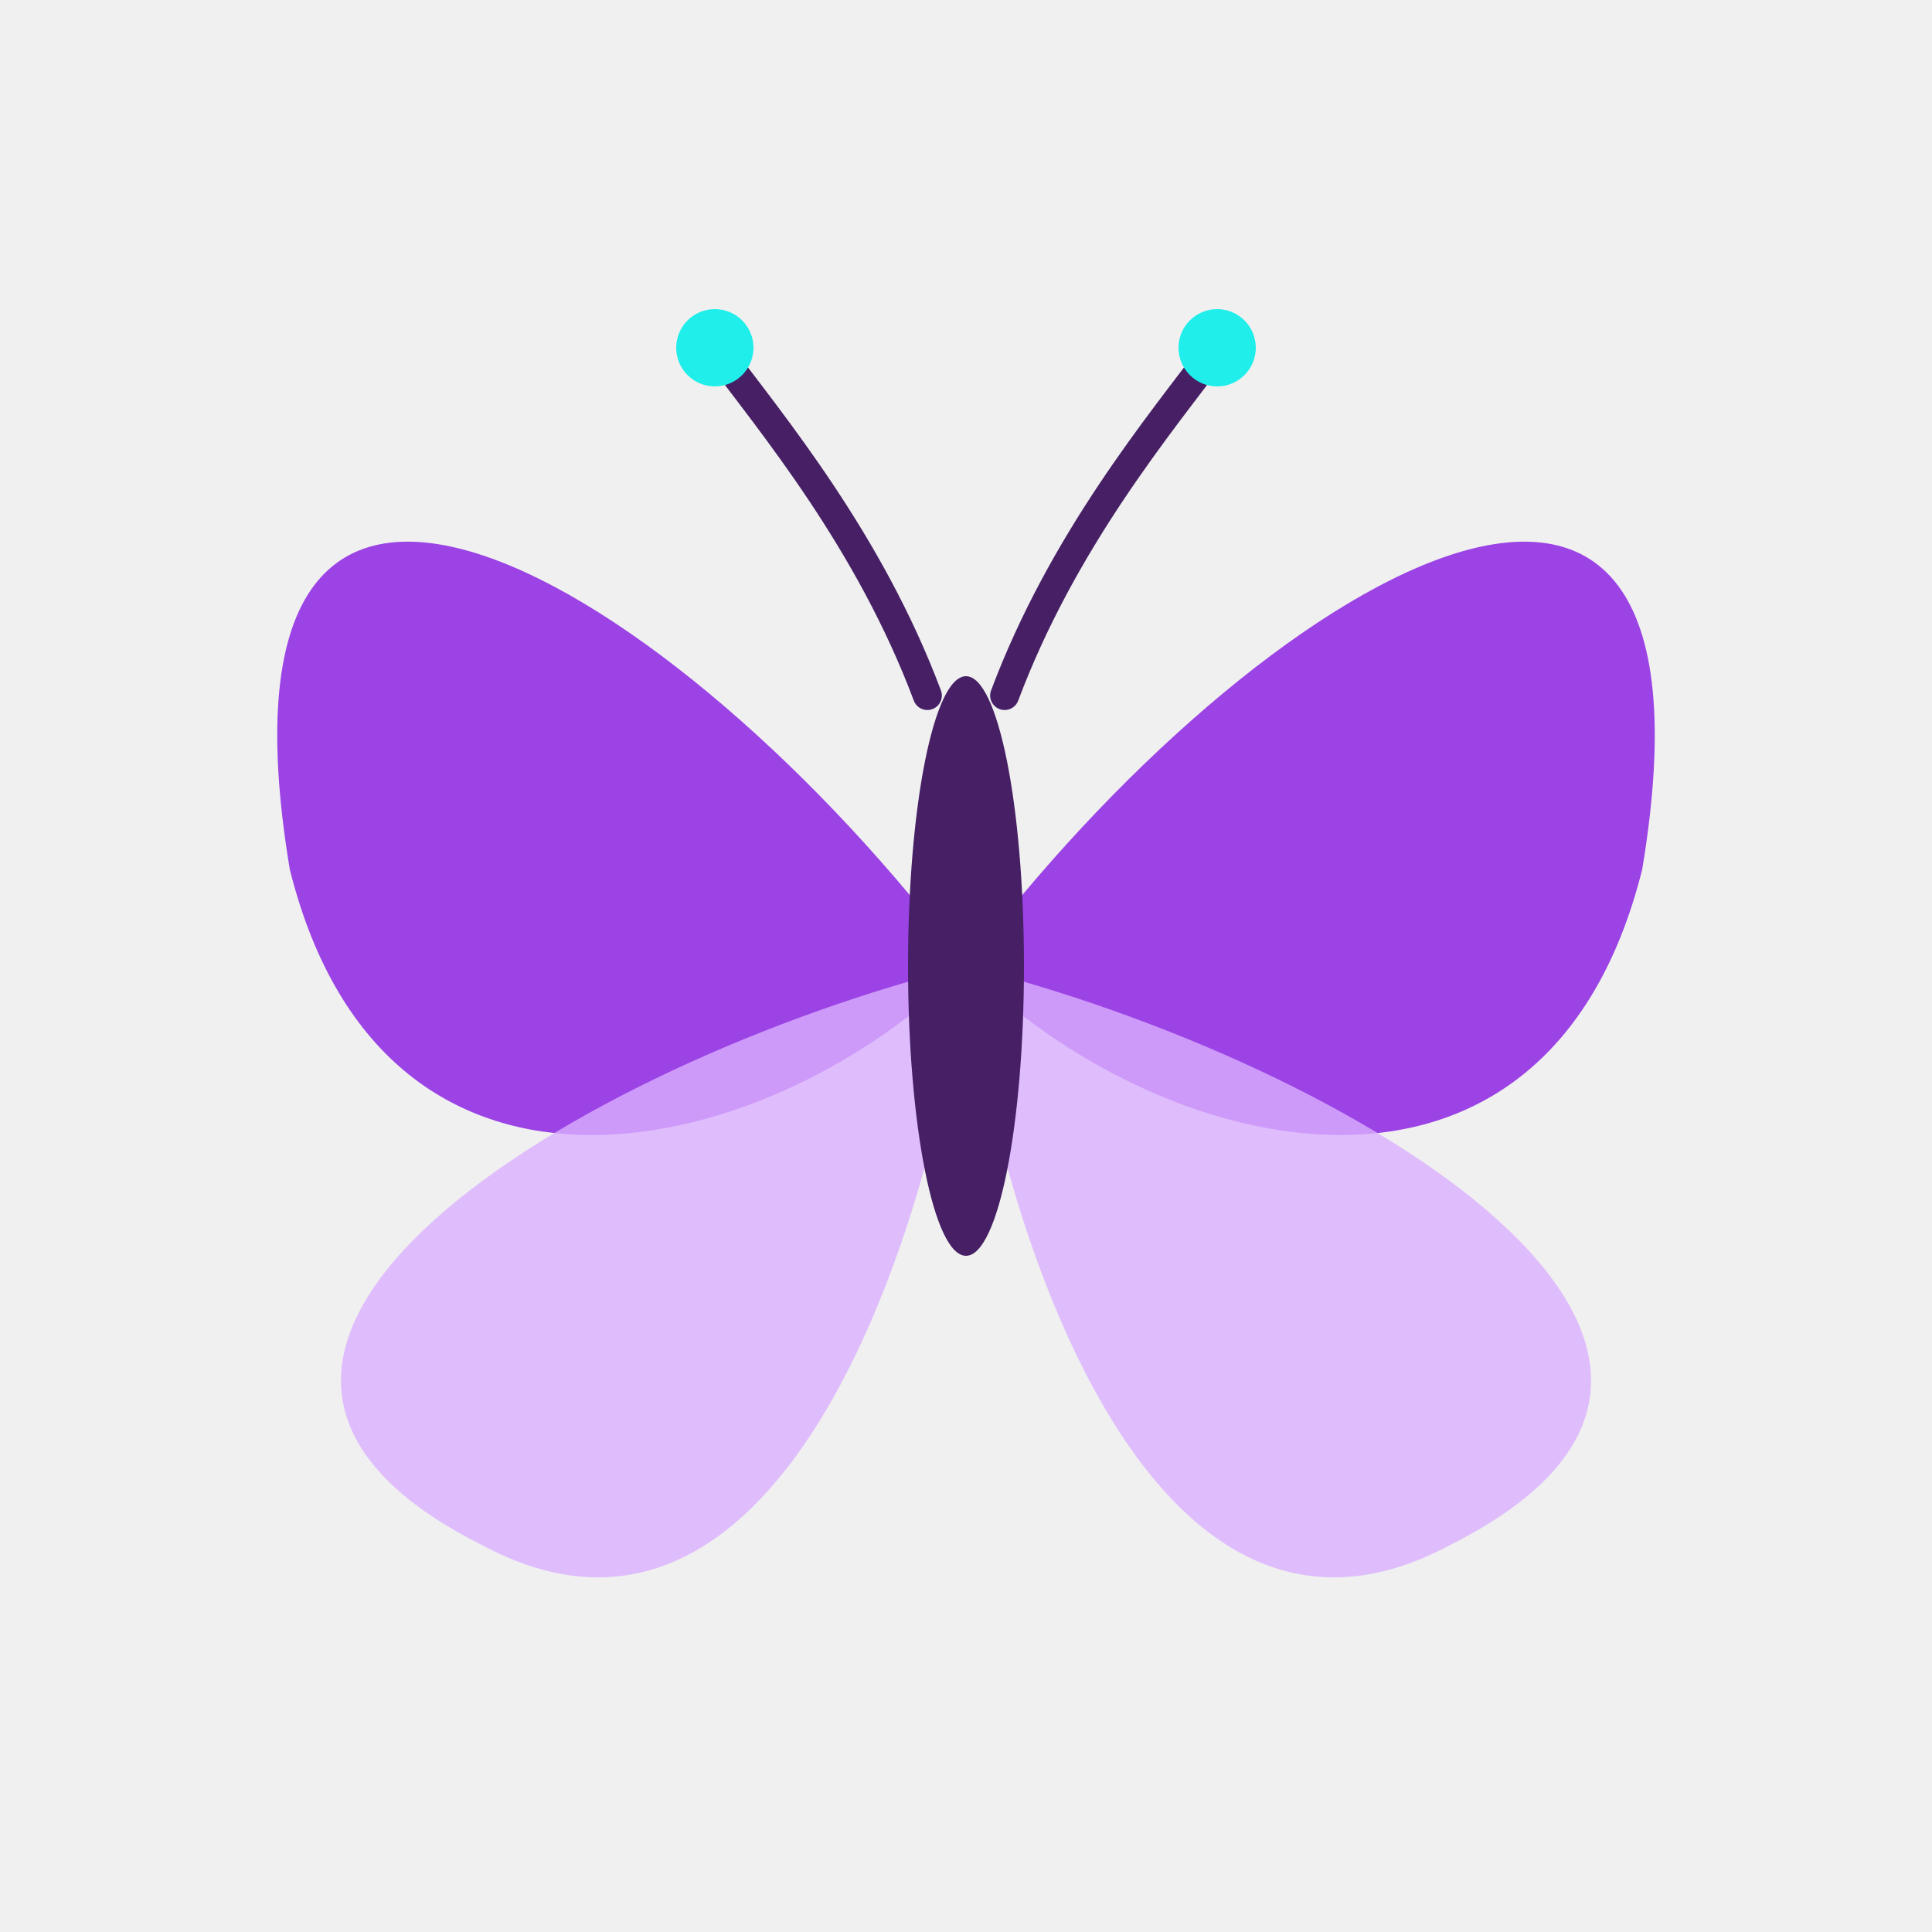
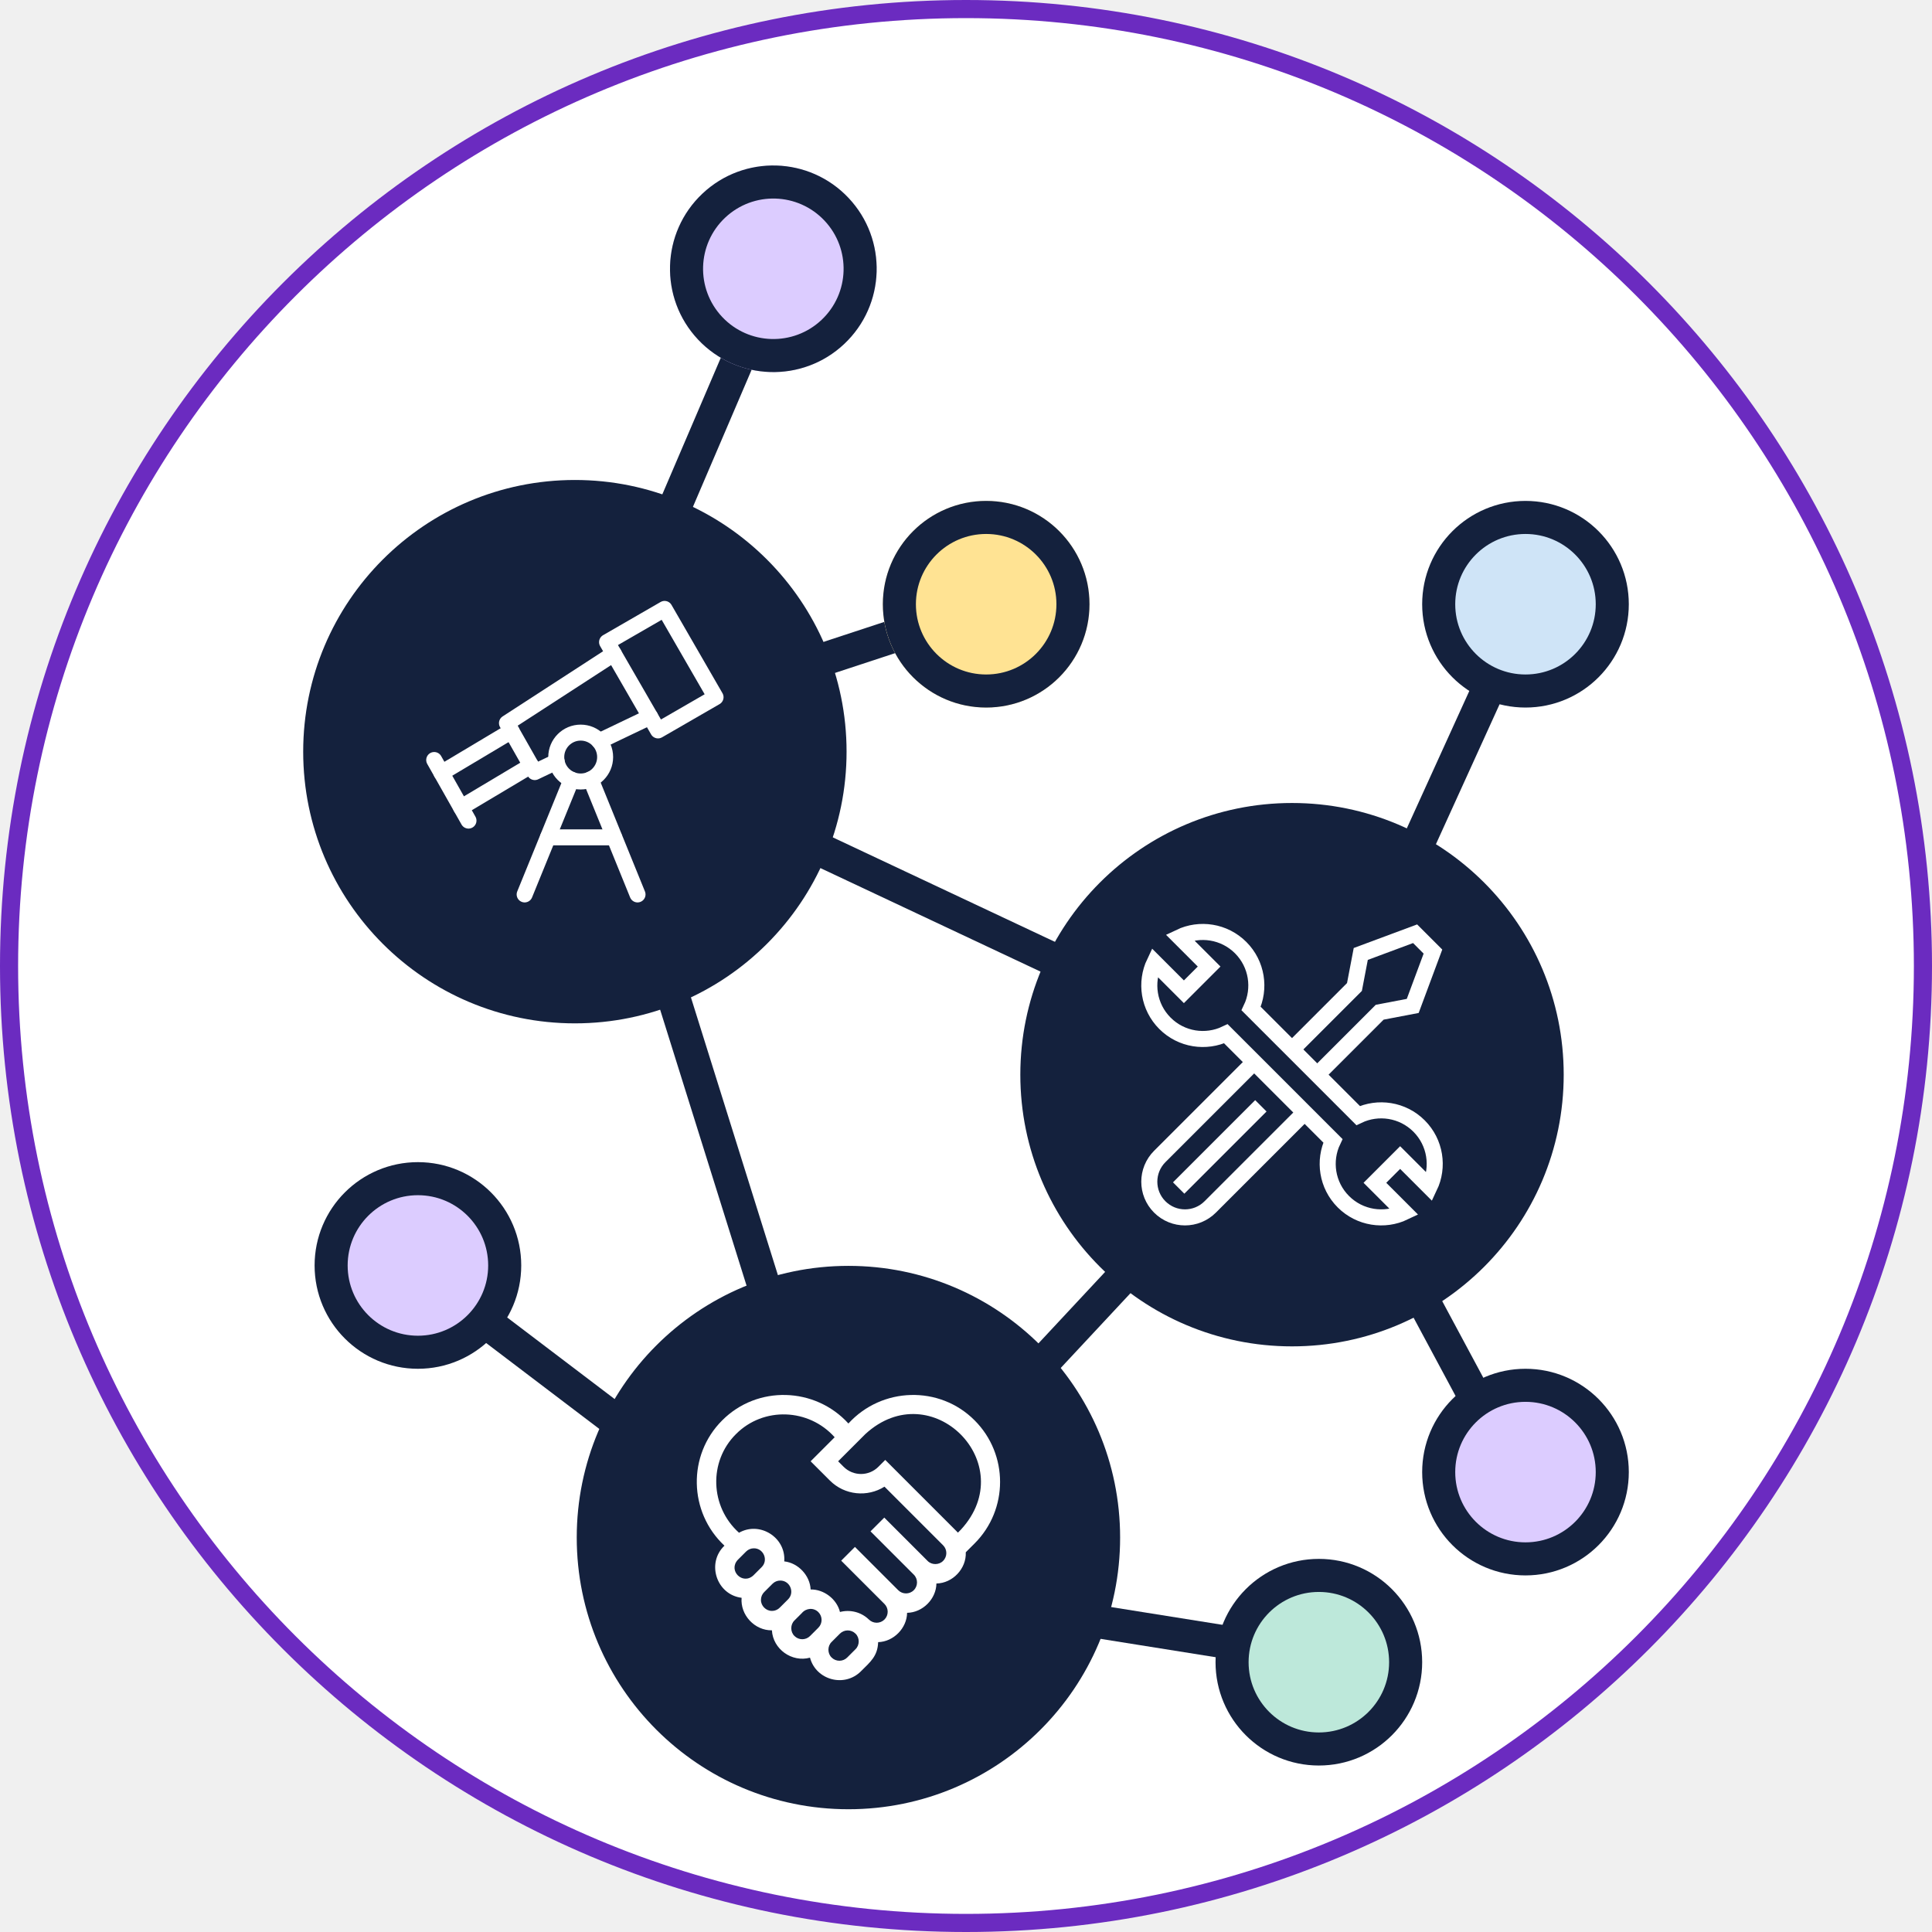
- <svg xmlns="http://www.w3.org/2000/svg" width="32" height="32" viewBox="0 0 100 100" fill="none">
-   <path d="M50 50C35 30 10 15 15 45C20 65 40 60 50 50Z" fill="#9230E3" opacity="0.9" />
-   <path d="M50 50C30 55 5 70 25 80C40 88 48 65 50 50Z" fill="#DBB0FF" opacity="0.8" />
-   <path d="M50 50C65 30 90 15 85 45C80 65 60 60 50 50Z" fill="#9230E3" opacity="0.9" />
-   <path d="M50 50C70 55 95 70 75 80C60 88 52 65 50 50Z" fill="#DBB0FF" opacity="0.8" />
-   <ellipse cx="50" cy="50" rx="3" ry="15" fill="#461F65" />
-   <path d="M48 36C45 28 40 22 37 18" stroke="#461F65" stroke-width="1.5" stroke-linecap="round" />
-   <path d="M52 36C55 28 60 22 63 18" stroke="#461F65" stroke-width="1.5" stroke-linecap="round" />
-   <circle cx="37" cy="18" r="2" fill="#1FEEEA" />
-   <circle cx="63" cy="18" r="2" fill="#1FEEEA" />
+ <svg xmlns="http://www.w3.org/2000/svg" width="320" height="320" viewBox="0 0 320 320" fill="none">
+   <rect x="1.5" y="1.5" width="317" height="317" rx="158.5" fill="white" />
+   <rect x="1.5" y="1.5" width="317" height="317" rx="158.5" stroke="#6B2BC0" stroke-width="3" />
+   <rect x="98.045" y="119.929" width="136.902" height="5.476" transform="rotate(25.1924 98.0449 119.929)" fill="#14213D" />
+   <rect x="102.728" y="127.802" width="136.902" height="5.476" transform="rotate(72.6108 102.728 127.802)" fill="#14213D" />
+   <rect x="237.053" y="160.784" width="136.902" height="5.476" transform="rotate(133.004 237.053 160.784)" fill="#14213D" />
+   <rect x="253.483" y="105.427" width="68.451" height="5.476" transform="rotate(114.462 253.483 105.427)" fill="#14213D" />
+   <rect x="166.261" y="102.261" width="68.451" height="5.476" transform="rotate(161.795 166.261 102.261)" fill="#14213D" />
+   <rect x="133.027" y="41.313" width="68.451" height="5.476" transform="rotate(113.18 133.027 41.3135)" fill="#14213D" />
+   <rect x="119.977" y="252.396" width="68.451" height="5.476" transform="rotate(-142.798 119.977 252.396)" fill="#14213D" />
+   <rect x="254.572" y="256.345" width="68.451" height="5.476" transform="rotate(-118.215 254.572 256.345)" fill="#14213D" />
+   <rect x="222.379" y="277.845" width="68.451" height="5.476" transform="rotate(-170.932 222.379 277.845)" fill="#14213D" />
+   <rect x="52.193" y="81.475" width="86.051" height="86.051" rx="43.025" fill="#14213D" />
+   <rect x="52.193" y="81.475" width="86.051" height="86.051" rx="43.025" stroke="#14213D" stroke-width="3.949" />
+   <g clip-path="url(#clip0_333_24845)">
+     <path d="M100.229 125.392C100.229 127.628 98.416 129.44 96.18 129.44C93.944 129.44 92.132 127.628 92.132 125.392C92.132 123.156 93.944 121.344 96.18 121.344C98.416 121.344 100.229 123.156 100.229 125.392Z" stroke-width="2.647" stroke-miterlimit="10" stroke-linecap="round" stroke-linejoin="round" stroke="white" />
+     <path d="M86.898 148.146L94.643 129.137" stroke-width="2.647" stroke-miterlimit="10" stroke-linecap="round" stroke-linejoin="round" stroke="white" />
+     <path d="M105.596 148.147L97.845 129.082" stroke-width="2.647" stroke-miterlimit="10" stroke-linecap="round" stroke-linejoin="round" stroke="white" />
+     <path d="M90.769 138.691H101.72" stroke-width="2.647" stroke-miterlimit="10" stroke-linecap="round" stroke-linejoin="round" stroke="white" />
+     <path d="M100.547 106.357L110.077 100.855L118.519 115.478L108.99 120.98L100.547 106.357Z" stroke-width="2.647" stroke-miterlimit="10" stroke-linecap="round" stroke-linejoin="round" stroke="white" />
+     <path d="M92.203 126.146L88.572 127.881L83.969 119.772L101.667 108.293" stroke-width="2.647" stroke-miterlimit="10" stroke-linecap="round" stroke-linejoin="round" stroke="white" />
+     <path d="M107.69 118.727L99.256 122.76" stroke-width="2.647" stroke-miterlimit="10" stroke-linecap="round" stroke-linejoin="round" stroke="white" />
+     <path d="M73.121 128.008L84.713 121.09" stroke-width="2.647" stroke-miterlimit="10" stroke-linecap="round" stroke-linejoin="round" stroke="white" />
+     <path d="M87.96 126.805L76.359 133.727" stroke-width="2.647" stroke-miterlimit="10" stroke-linecap="round" stroke-linejoin="round" stroke="white" />
+     <path d="M71.917 125.881L77.596 135.917" stroke-width="2.647" stroke-miterlimit="10" stroke-linecap="round" stroke-linejoin="round" stroke="white" />
+   </g>
+   <rect x="170.973" y="134.976" width="86.051" height="86.051" rx="43.025" fill="#14213D" />
+   <rect x="170.973" y="134.976" width="86.051" height="86.051" rx="43.025" stroke="#14213D" stroke-width="3.949" />
+   <g clip-path="url(#clip1_333_24845)">
+     <path d="M224.951 184.773L207.225 167.047C208.799 163.752 208.222 159.686 205.493 156.957C202.764 154.228 198.698 153.651 195.403 155.225L200.269 160.091L196.09 164.27L191.224 159.404C189.65 162.699 190.227 166.764 192.956 169.494C195.685 172.223 199.751 172.8 203.046 171.226L220.772 188.952C219.198 192.247 219.775 196.313 222.505 199.042C225.234 201.771 229.299 202.348 232.594 200.774L227.728 195.908L231.907 191.729L236.773 196.596C238.347 193.301 237.77 189.235 235.041 186.506C232.312 183.777 228.246 183.2 224.951 184.773Z" stroke-width="2.659" stroke-miterlimit="10" stroke="white" />
+     <path d="M207.731 175.91L192.091 191.549C190.938 192.704 190.36 194.215 190.36 195.728C190.36 197.241 190.938 198.753 192.091 199.907C194.4 202.215 198.14 202.215 200.449 199.907L216.088 184.268" stroke-width="2.659" stroke-miterlimit="10" stroke="white" />
+     <path d="M208.838 183.16L195.225 196.773" stroke-width="2.659" stroke-miterlimit="10" stroke="white" />
+     <path d="M213.998 173.82L224.34 163.478L225.385 158.005L234.386 154.656L237.341 157.611L233.992 166.612L228.519 167.658L218.177 177.999" stroke-width="2.659" stroke-miterlimit="10" stroke="white" />
+   </g>
+   <rect x="97.501" y="211.642" width="86.051" height="86.051" rx="43.025" fill="#14213D" />
+   <rect x="97.501" y="211.642" width="86.051" height="86.051" rx="43.025" stroke="#14213D" stroke-width="3.949" />
+   <g clip-path="url(#clip2_333_24845)">
+     <path d="M161.428 235.257C155.625 229.421 146.049 229.711 140.524 235.777C134.999 229.712 125.423 229.421 119.62 235.257C113.85 241.003 114.047 250.466 119.992 256.012C116.95 258.917 118.693 264.137 122.833 264.646C122.585 267.481 124.998 270.081 127.852 270.032C128.027 273.153 131.159 275.387 134.162 274.562C135.147 278.28 139.883 279.551 142.6 276.814C144.143 275.28 145.371 274.313 145.449 271.99C147.999 271.919 150.205 269.683 150.244 267.134C152.818 267.095 155.061 264.851 155.101 262.277C157.771 262.237 160.087 259.826 159.963 257.105L161.428 255.64C167.048 250.021 167.048 240.876 161.428 235.257ZM122.201 258.358L123.577 256.982C123.933 256.626 124.4 256.448 124.867 256.448C126.469 256.438 127.305 258.418 126.157 259.561L124.781 260.937C122.999 262.577 120.561 260.14 122.201 258.358ZM126.038 264.99C126.038 264.503 126.228 264.045 126.572 263.7L127.949 262.324C128.294 261.979 128.751 261.79 129.238 261.79C130.854 261.787 131.673 263.763 130.528 264.904L129.314 266.118C128.943 266.539 128.433 266.823 127.862 266.814C126.882 266.834 126.018 265.971 126.038 264.99ZM131.591 270.975C130.884 270.296 130.884 269.074 131.591 268.395L132.805 267.181C133.513 266.341 134.756 266.231 135.547 267.019C136.258 267.73 136.258 268.887 135.547 269.599L134.171 270.975C133.46 271.686 132.302 271.686 131.591 270.975ZM141.699 273.161L140.323 274.537C139.979 274.881 139.52 275.071 139.033 275.071C138.546 275.071 138.088 274.881 137.743 274.537C137.036 273.858 137.036 272.636 137.743 271.957L139.119 270.581C139.831 269.87 140.988 269.87 141.699 270.581C142.407 271.26 142.407 272.482 141.699 273.161ZM156.209 258.529C155.53 259.237 154.309 259.237 153.63 258.529L146.463 251.362L144.186 253.64L151.352 260.807C152.064 261.518 152.064 262.675 151.352 263.386C150.641 264.098 149.484 264.097 148.773 263.386L141.728 256.341L141.606 256.219L139.329 258.497L139.45 258.618L146.496 265.663C147.207 266.375 147.207 267.532 146.496 268.243C145.784 268.954 144.627 268.954 143.916 268.243L143.914 268.245C142.606 266.979 140.777 266.563 139.125 266.995C138.599 264.846 136.44 263.22 134.267 263.267C134.162 260.954 132.207 258.865 129.896 258.615C130.201 254.648 125.844 251.915 122.404 253.87C117.615 249.591 117.32 242.081 121.898 237.534C126.45 232.95 133.97 233.254 138.247 238.054L134.265 242.036L137.456 245.226C139.906 247.677 143.683 248.014 146.498 246.238L156.21 255.95C156.921 256.661 156.921 257.818 156.209 258.529ZM159.15 253.363L158.66 253.854C158.604 253.792 158.546 253.731 158.487 253.672L146.625 241.81L145.486 242.949C143.9 244.535 141.319 244.535 139.733 242.949L138.82 242.036L143.322 237.534C154.257 227.469 169.213 242.435 159.15 253.363Z" fill="white" />
+   </g>
+   <circle cx="69.22" cy="209.6" r="14.375" fill="#DCCCFF" stroke-width="5.476" stroke="#14213D" />
+   <circle cx="218.444" cy="275.313" r="14.375" fill="#BDE8DA" stroke-width="5.476" stroke="#14213D" />
+   <circle cx="252.669" cy="243.825" r="14.375" fill="#DCCCFF" stroke-width="5.476" stroke="#14213D" />
+   <circle cx="252.669" cy="100.079" r="14.375" fill="#CFE4F7" stroke-width="5.476" stroke="#14213D" />
+   <circle cx="163.34" cy="100.079" r="17.113" fill="white" />
+   <circle cx="163.34" cy="100.079" r="17.113" fill="#FFD866" fill-opacity="0.7" />
+   <circle cx="163.34" cy="100.079" r="14.375" stroke-width="5.476" stroke="#14213D" />
+   <circle cx="17.113" cy="17.113" r="17.113" transform="matrix(-0.728314 0.685243 0.685448 0.728121 128.822 20.333)" fill="#DCCCFF" />
+   <path d="M117.619 54.37L119.614 52.493C124.019 57.173 131.384 57.396 136.065 52.992L137.942 54.986L139.819 56.98C132.935 63.456 122.104 63.127 115.625 56.246L117.619 54.37ZM137.942 54.986L136.065 52.992C140.746 48.589 140.969 41.225 136.564 36.546L138.558 34.669L140.552 32.793C147.03 39.675 146.702 50.503 139.819 56.98L137.942 54.986ZM138.558 34.669L136.564 36.546C132.159 31.866 124.793 31.643 120.112 36.047L118.236 34.053L116.359 32.059C123.242 25.583 134.074 25.912 140.552 32.793L138.558 34.669ZM118.236 34.053L120.112 36.047C115.432 40.45 115.208 47.814 119.614 52.493L117.619 54.37L115.625 56.246C109.147 49.364 109.475 38.536 116.359 32.059L118.236 34.053Z" fill="#14213D" />
+   <defs>
+     <clipPath id="clip0_333_24845">
+       <rect width="50.233" height="50.233" fill="white" transform="translate(70.1025 99.3848)" />
+     </clipPath>
+     <clipPath id="clip1_333_24845">
+       <rect width="50.233" height="50.233" fill="white" transform="translate(188.882 152.885)" />
+     </clipPath>
+     <clipPath id="clip2_333_24845">
+       <rect width="50.233" height="50.233" fill="white" transform="translate(115.41 229.551)" />
+     </clipPath>
+   </defs>
</svg>
